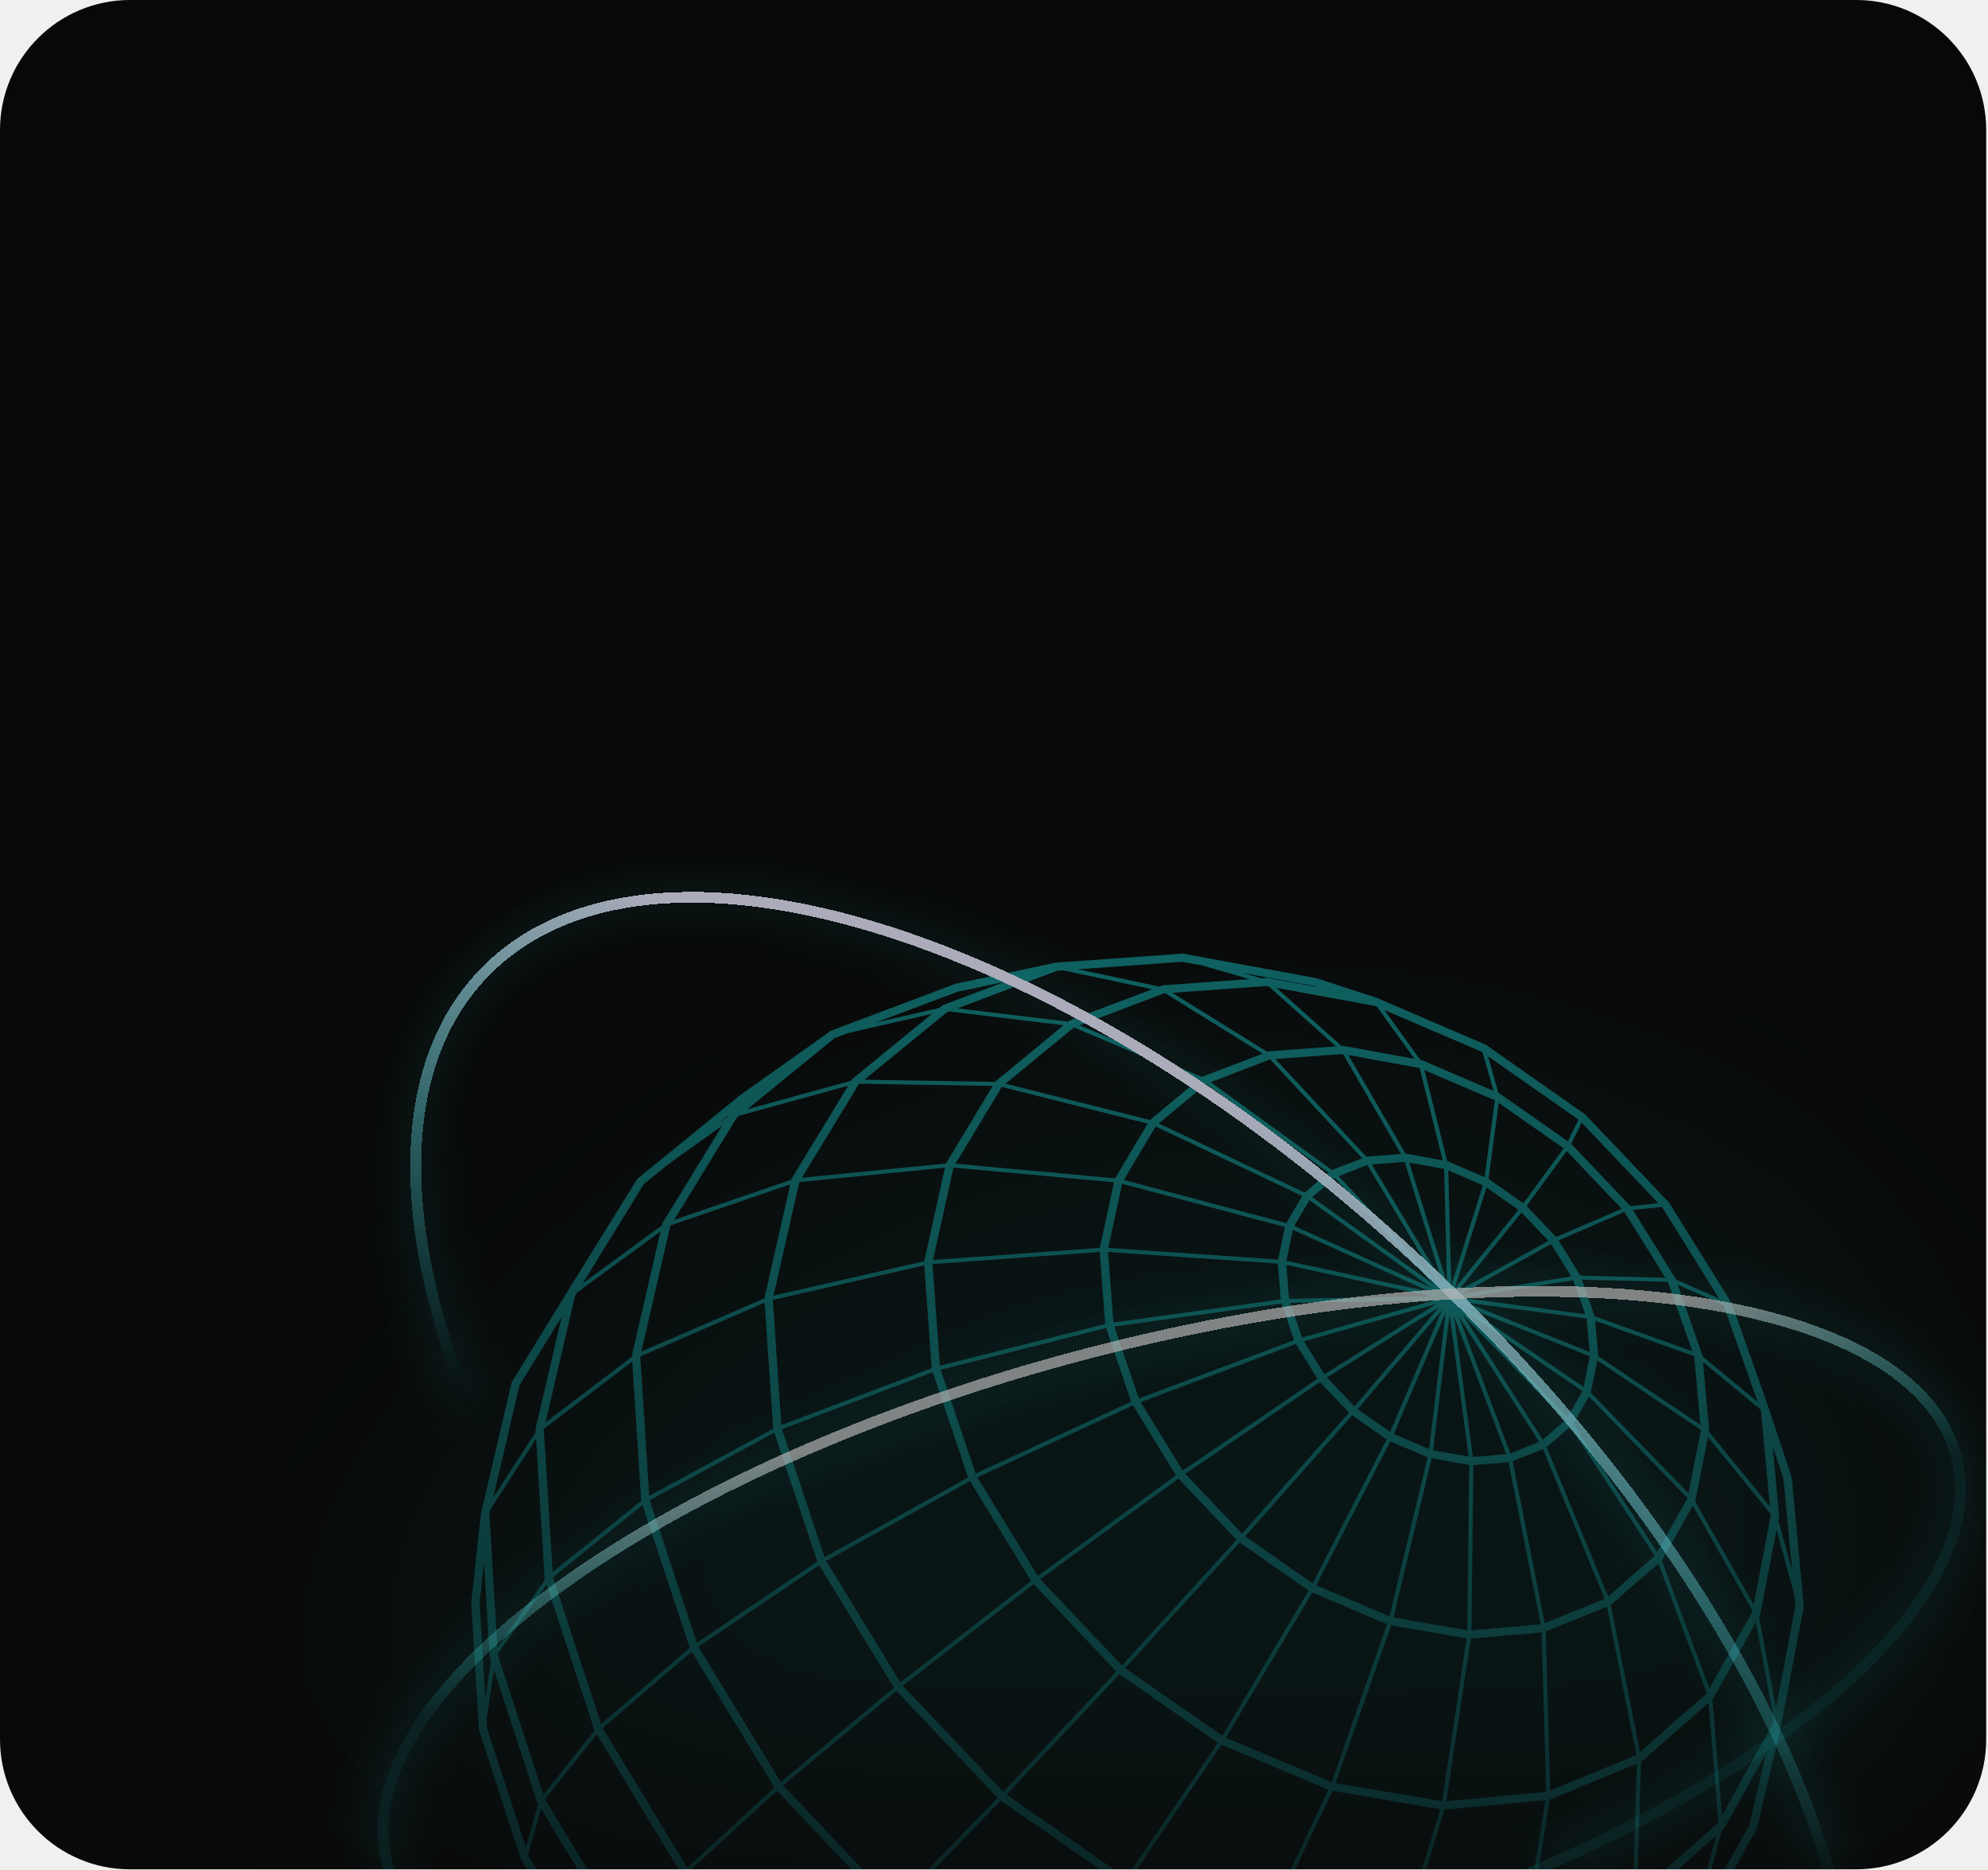
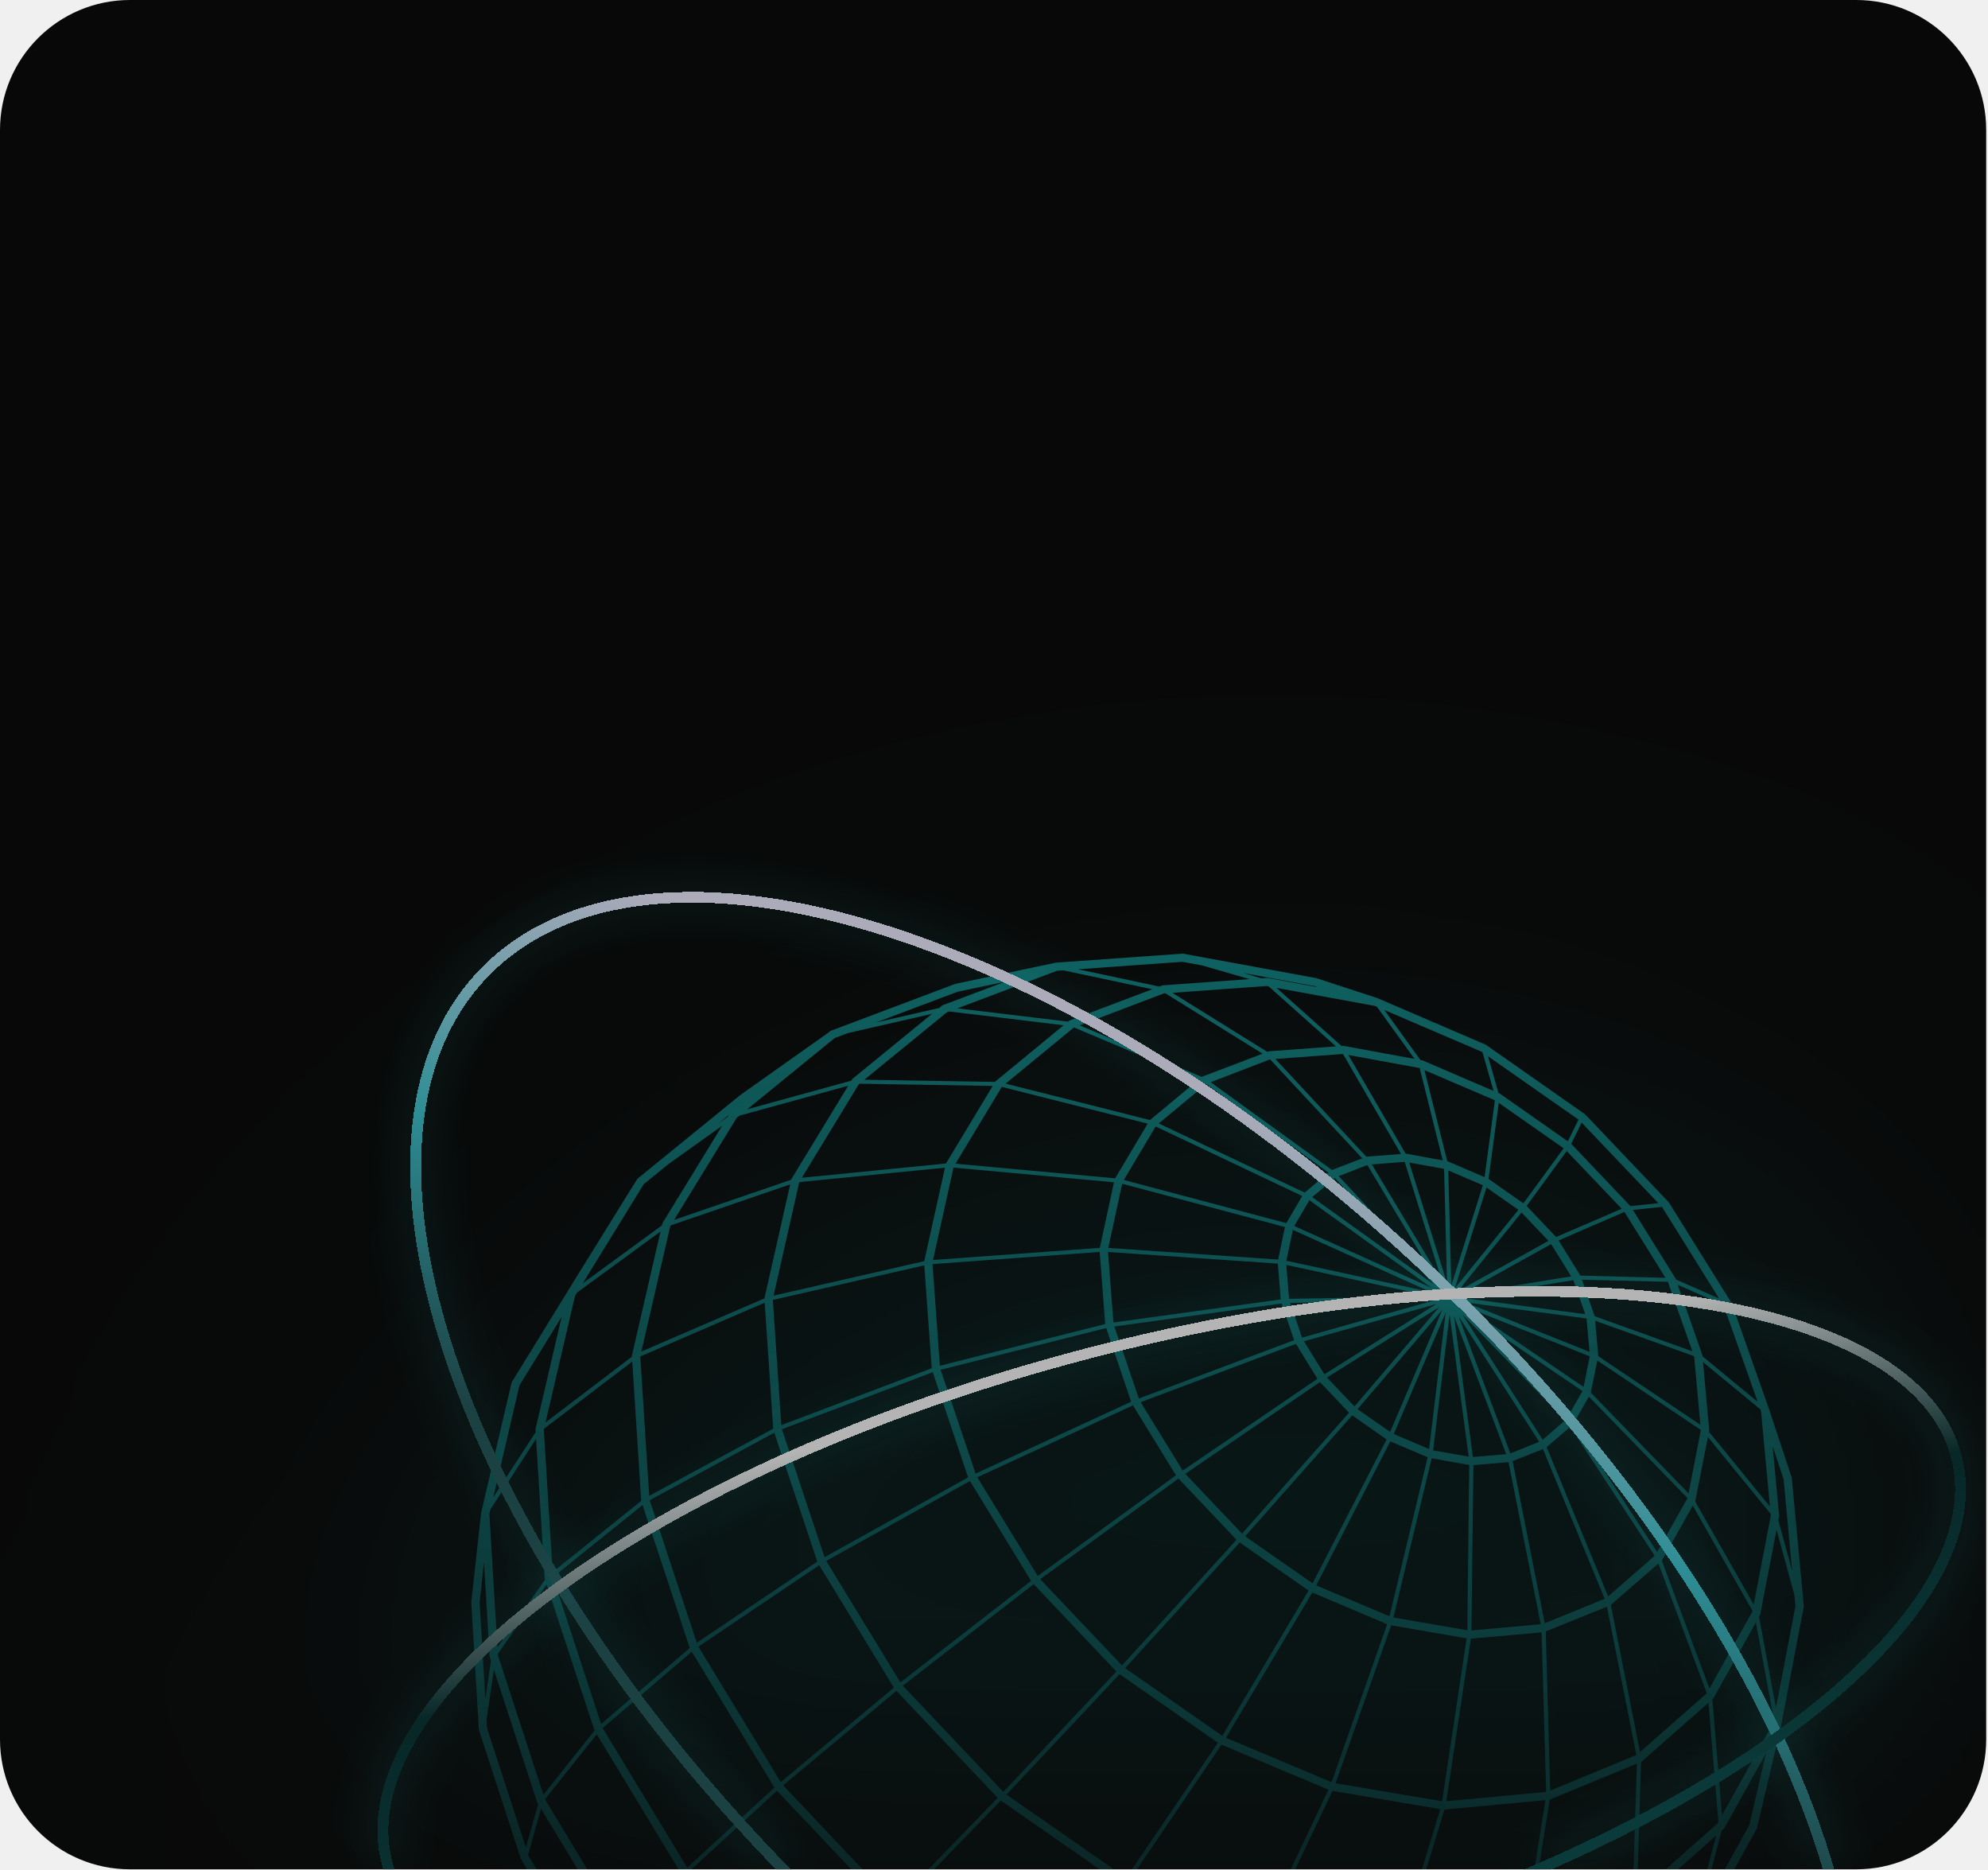
<svg xmlns="http://www.w3.org/2000/svg" width="367" height="345" viewBox="0 0 367 345" fill="none">
  <g clip-path="url(#clip0_1282_1309)">
    <path d="M0 24C0 10.745 10.745 0 24 0H342.667C355.922 0 366.667 10.745 366.667 24V321C366.667 334.255 355.921 345 342.667 345H24C10.745 345 0 334.255 0 321V24Z" fill="#080808" />
    <g opacity="0.5">
      <g opacity="0.7" filter="url(#filter0_f_1282_1309)">
        <circle cx="180" cy="180" r="180" transform="matrix(-1 0 0 1 415 205)" fill="#18E0E0" fill-opacity="0.2" />
      </g>
    </g>
    <path d="M90.389 305.665L90.394 305.759L90.635 306.503L89.6 313.552L88.539 295.764L89.348 288.384L90.389 305.665ZM173.986 185.532L173.373 186.035L161.747 188.7L162.079 188.572L176.772 183.04L185.607 181.168L173.986 185.532ZM233.9 180.468L232.854 180.547L229.44 179.562L242.639 181.985L243.288 182.202L233.9 180.468ZM187.362 408.773L187.905 408.995L209.743 412.488L199.742 413.488L178.839 410.153L187.362 408.773ZM175.5 409.621L152.762 400.241L160.455 397.625L160.52 397.669L186.04 408.226L176.471 409.773L175.5 409.621ZM111.192 365.072L115.084 358.648L135.192 379.974L129.203 384.467L128.61 384.058L112.605 367.092L111.192 365.072ZM99.878 333.824L114.551 358.072L110.749 364.338L97.62 342.618L97.504 342.258L99.878 333.824ZM99.159 332.598L99.184 332.676L99.355 332.957L97.082 340.958L89.927 318.996L89.826 317.296L91.174 308.138L99.159 332.598ZM134.322 206.124L132.663 207.312L134.529 205.789L134.322 206.124ZM195.146 179.158L196.277 179.079L212.73 182.577L197.409 188.36L197.167 188.557L176.757 186.099L195.146 179.158ZM300.989 222.603L290.057 211.105L291.983 207.193L306.148 222.056L300.989 222.603ZM324.477 258.718L314.289 250.318L314.269 250.097L309.723 237.121L318.071 240.786L318.257 241.086L322.214 252.304L324.477 258.718ZM329.259 272.97L330.848 289.946L328.293 280.6L328.429 279.916L328.449 279.812L327.247 266.93L329.259 272.97ZM327.856 315.242L324.728 298.384L324.95 297.99L327.967 282.305L331.26 294.374L331.451 296.419L327.856 315.242ZM263.492 399.807L249.423 405.768L257.529 401.059L258.278 400.985L258.393 400.97L270.165 395.989L263.492 399.807ZM217.93 411.66L230.868 403.699L231.255 403.763L255.703 401.246L243.856 408.128L241.221 409.241L217.93 411.66ZM98.963 265.551L100.547 291.251L100.552 291.345L100.622 291.547L91.827 304.01L90.344 279.418L90.55 278.546L98.963 265.551ZM103.679 243.047L98.877 263.659L98.852 263.762L98.887 264.304L91.063 276.359L95.9 255.683L103.679 243.047ZM146.174 217.48L146.114 217.583L146.079 217.726L124.447 225.145L135.997 206.312L136.495 205.908L156.588 200.385L146.174 217.48ZM183.264 200.42L174.63 214.741L148.03 217.366L158.534 200.114L158.665 200.011L183.264 200.42ZM234.247 194.03L233.965 194.139L216.416 183.232L233.815 181.981L234.222 182.059L246.622 193.114L234.247 194.03ZM275.721 201.341L262.602 195.705L262.215 195.631L255.562 186.404L273.484 194.089L273.695 194.242L275.721 201.341ZM289.439 210.647L276.883 201.838L276.632 201.73L274.691 194.937L291.405 206.637L289.439 210.647ZM317.065 336.534L302.181 349.721L302.96 325.174L303.016 325.154L315.401 314.257L317.226 336.243L317.065 336.534ZM294.095 372.924L272.724 381.925L281.434 360.377L300.984 352.249L294.412 372.644L294.095 372.924ZM109.733 319.331L109.754 319.385L100.32 331.218L91.913 305.483L91.898 305.222L100.909 292.433L109.733 319.331ZM116.673 250.107L116.653 250.215L116.663 250.392L100.712 262.521L106.153 239.165L106.54 238.544L121.932 227.293L116.673 250.107ZM141.136 239.549L141.116 239.633L118.402 249.441L123.727 226.322L123.828 226.155L145.883 218.588L141.136 239.549ZM326.901 279.738L323.748 296.133L312.937 277.108L312.952 277.083L315.3 265.23L326.865 279.389L326.901 279.738ZM306.777 288.015L306.792 288L312.499 277.881L323.521 297.286L323.486 297.478L315.577 311.626L306.777 288.015ZM315.074 312.528L302.759 323.356L297.369 296.207L306.158 288.551L315.089 312.503L315.074 312.528ZM301.336 350.475L281.861 358.604L286.095 332.135L302.181 325.499L301.391 350.421L301.336 350.475ZM271.653 382.373L246.526 384.9L257.775 362.697L280.569 360.476L271.749 382.334L271.653 382.373ZM258.001 399.502L232.482 402.123L245.556 386.482L245.656 386.501L270.663 383.984L258.449 399.31L258.001 399.502ZM148.045 369.348L173.338 386.92L161.26 396.344L136.957 379.491L148.045 369.348ZM126.247 346.362L147.467 368.85L136.369 379.003L115.994 357.416L126.247 346.362ZM110.166 320.08L125.749 345.785L115.546 356.781L100.607 332.08L110.166 320.08ZM118.372 277.004L102.015 290.152L100.396 263.89L100.446 263.679L116.718 251.284L118.372 277.004ZM205.65 218.199L203.036 230.308L172.242 232.544L176.023 215.489L205.65 218.199ZM205.867 217.47L176.39 214.775L184.943 200.597L211.876 207.381L205.867 217.47ZM275.968 203.07L274.067 217.258L267.264 214.332L267.173 214.317L262.964 197.498L275.968 203.07ZM287.272 228.308L281.826 222.568L289.228 212.435L299.375 223.086L287.272 228.308ZM291.747 235.421L287.724 228.933L299.878 223.672L307.461 235.835L291.747 235.421ZM294.377 242.919L292.044 236.18L307.908 236.569L312.424 249.402L294.377 242.919ZM313.993 263.94L311.715 275.61L293.668 257.028L294.88 251.097L313.993 263.915V263.94ZM286.18 330.469L285.351 301.094L296.66 296.532L302.09 323.908L286.18 330.469ZM281.046 358.919L258.383 361.126L266.655 333.977L285.306 332.233L281.046 358.919ZM245.641 384.974L218.679 380.575L232.613 358.525L256.98 362.584L245.641 384.974ZM118.619 277.773L127.338 304.153L110.97 318.183L102.075 291.074L118.619 277.773ZM142.946 264.422L150.876 288.207L128.635 303.192L119.936 276.876L142.946 264.422ZM172.201 253.254L178.718 272.669L152.219 287.394L144.344 263.782L172.201 253.254ZM245.883 215.933L223.486 199.73L234.473 195.518L251.479 213.79L245.883 215.933ZM305.922 286.438L290.445 262.782L293.316 257.757L311.534 276.497L305.922 286.438ZM266.997 332.435L271.523 302.434L284.597 301.266L285.426 330.711L266.997 332.435ZM257.579 361.155L233.357 357.145L245.983 330.524L265.886 333.898L257.579 361.155ZM217.89 380.407L191.113 369.284L207.677 348.17L231.869 358.283L217.89 380.407ZM190.098 370.476L216.934 381.644L202.784 397.64L175.218 386.225L190.098 370.476ZM127.705 304.833L142.961 329.913L126.865 344.687L111.252 318.927L127.705 304.833ZM151.238 288.872L165.016 311.474L144.128 328.898L128.927 303.902L151.238 288.872ZM179.065 273.334L190.349 291.773L166.213 310.508L152.525 288.083L179.065 273.334ZM204.212 245.096L208.818 258.698L180.101 271.969L173.64 252.806L204.212 245.096ZM237.214 226.455L235.952 232.465L204.599 230.317L207.159 218.47L237.214 226.455ZM240.407 220.731L237.465 225.741L207.461 217.775L213.344 207.898L240.407 220.731ZM240.854 220.11L213.912 207.341L222.667 200.07L245.259 216.415L240.854 220.11ZM267.917 237.288L267.364 216.016L273.75 218.746L267.917 237.288ZM270.542 240.367L292.893 243.333L293.441 249.496L270.542 240.367ZM285.522 267.083L289.896 263.319L305.474 287.138L296.871 294.631L285.522 267.083ZM266.223 332.435L246.557 329.115L256.82 299.961L270.758 302.38L266.223 332.435ZM232.603 356.958L208.577 346.933L225.508 322.006L245.244 330.302L232.603 356.958ZM190.419 368.934L165.81 351.84L184.762 332.307L207.008 347.795L190.419 368.934ZM164.739 352.919L189.424 370.087L174.499 385.885L149.151 368.294L164.739 352.919ZM143.444 330.494L164.161 352.426L148.568 367.806L127.313 345.303L143.444 330.494ZM165.494 312.06L184.179 331.819L165.227 351.347L144.58 329.504L165.494 312.06ZM190.827 292.364L206.093 308.493L185.225 330.716L166.67 311.114L190.827 292.364ZM209.155 259.368L217.09 272.285L191.576 290.857L180.418 272.654L209.155 259.368ZM264.719 237.072L242.227 220.938L246.416 217.42L264.719 237.072ZM265.413 236.697L247.125 217.066L252.425 215.011L265.413 236.697ZM266.263 236.633L253.249 214.903L259.314 214.435L266.263 236.633ZM268.556 237.796L274.419 219.159L280.312 223.283L268.556 237.796ZM269.119 238.318L280.886 223.785L285.864 229.012L269.119 238.318ZM269.657 238.879L286.351 229.608L290.062 235.569L269.657 238.879ZM290.455 236.269L292.652 242.55L270.165 239.559L290.455 236.269ZM270.658 241.224L293.477 250.323L292.35 255.979L270.658 241.224ZM279.236 269.659L284.848 267.442L296.237 295.079L285.17 299.581L279.236 269.659ZM245.822 328.913L226.317 320.73L242.257 293.911L256.08 299.759L245.822 328.913ZM217.563 272.876L228.273 284.182L207.124 307.375L192.033 291.453L217.563 272.876ZM236.605 240.569L238.913 247.343L210.236 258.107L205.711 244.816L236.605 240.569ZM270.457 242.003L292.139 256.742L289.414 261.516L270.457 242.003ZM271.995 270.408L278.492 269.856L284.431 299.774L271.638 300.912L271.995 270.408ZM264.297 269.142L271.236 270.378L270.879 300.877L257.237 298.527L264.297 269.142ZM239.245 248.023L243.213 254.476L218.337 271.408L210.568 258.787L239.245 248.023ZM240.367 246.865L238.164 240.461L264.694 240.017L240.367 246.865ZM284.149 266.102L278.819 268.235L269.235 242.86L284.149 266.102ZM269.954 242.569L288.956 262.127L284.798 265.708L269.954 242.569ZM243.68 255.067L249.041 260.728L229.289 283.049L218.805 272.004L243.68 255.067ZM244.49 253.639L240.724 247.545L265.172 240.668L244.49 253.639ZM271.91 268.905L268.415 242.86L278.06 268.383L271.91 268.905ZM250.041 259.575L244.963 254.235L265.695 241.229L250.041 259.575ZM267.611 242.614L271.13 268.831L264.563 267.684L267.611 242.614ZM257.297 264.664L266.886 242.215L263.819 267.432L257.297 264.664ZM256.633 264.275L250.614 260.072L266.258 241.742L256.633 264.275ZM242.318 292.227L229.867 283.541L249.624 261.21L255.985 265.664L242.318 292.227ZM256.508 298.306L242.981 292.601L256.664 266.014L263.558 268.955L256.508 298.306ZM225.648 320.366L207.702 307.868L228.857 284.67L241.578 293.557L225.648 320.366ZM264.332 239.274L237.968 239.712L237.46 233.451L264.332 239.274ZM238.923 226.268L241.724 221.509L264.297 237.697L238.923 226.268ZM264.176 238.471L237.47 232.682L238.672 226.982L264.176 238.471ZM207.898 346.574L185.808 331.213L206.676 308.981L224.834 321.641L207.898 346.574ZM267.138 236.865L260.153 214.558L266.59 215.721L267.138 236.865ZM235.901 233.214L236.439 239.83L205.545 244.082L204.549 231.061L235.901 233.214ZM276.677 203.543L288.659 211.928L281.227 222.091L274.796 217.578L276.677 203.543ZM203.011 231.056L204.031 244.372L173.504 252.067L172.151 233.298L203.011 231.056ZM231.295 402.246L203.649 397.792L217.699 381.92L244.686 386.339L231.426 402.231L231.295 402.246ZM312.751 250.323L313.907 262.964L295.046 250.294L295.051 250.274L294.472 243.752L312.736 250.289L312.751 250.323ZM262.084 197.119L266.348 214.164L259.515 212.913L259.48 212.918L248.92 194.715L262.069 197.114L262.084 197.119ZM247.934 194.533L258.635 212.982L252.334 213.465L252.249 213.499L235.444 195.444L247.889 194.528L247.934 194.533ZM170.633 233.529L172 252.525L144.233 263.023L142.67 239.919L170.633 233.529ZM141.166 240.426L142.74 263.683L119.851 276.073L118.196 250.353L141.166 240.426ZM188.328 407.542L162.029 396.679L174.017 387.344L201.467 398.723L188.478 407.566L188.328 407.542ZM215.134 183.325L233.09 194.469L221.937 198.71L221.867 198.769L199.32 189.242L214.857 183.345L215.134 183.325ZM198.299 189.631L221.223 199.301L212.293 206.716L185.642 199.996L198.198 189.671L198.299 189.631ZM174.449 215.509L170.622 232.761L142.805 239.126L147.552 218.169L174.449 215.509ZM189.565 407.739L202.301 399.068L202.332 399.078L229.726 403.512L216.195 411.842L215.607 411.901L189.565 407.739ZM281.112 389.718L259.872 398.709L271.724 383.876L271.925 383.856L292.868 375.072L282.515 388.472L281.112 389.718ZM295.538 371.639L301.914 351.864L302.176 351.756L316.809 338.785L312.203 356.204L311.554 357.377L295.538 371.639ZM317.895 335.036L316.12 313.626L316.291 313.474L324.145 299.434L327.459 317.311L327.308 318.095L317.895 335.036ZM325.11 260.516L326.74 278.034L315.491 264.265L315.541 264.018L314.385 251.382L324.965 260.102L325.11 260.516ZM175.239 186.675L196.363 189.217L183.877 199.489L183.777 199.572L183.711 199.676L159.57 199.272L174.776 186.848L175.239 186.675ZM122.234 215.79L123.365 214.873L133.312 207.775L122.284 225.756L122.189 226.165L107.586 236.84L118.835 218.558L122.234 215.79ZM151.515 399.728L145.868 396.019L129.857 384.92L135.766 380.486L159.686 397.093L151.706 399.807L151.515 399.728ZM299.144 373.639L287.885 383.679L285.607 385.708L294.291 374.476L294.935 374.205L306.742 363.692L299.144 373.639ZM322.933 336.849L317.9 345.928L313.716 353.475L317.839 337.869L318.287 337.475L326.051 323.499L322.933 336.849ZM306.817 222.756L317.362 239.653L309.381 236.145L309.321 235.968L301.447 223.307L306.802 222.746L306.817 222.756ZM253.803 185.651L254.205 185.823L261.134 195.434L247.975 193.015L247.653 193.04L235.65 182.32L253.803 185.651ZM221.902 178.177L230.677 180.705L214.631 181.857L214.033 182.084L198.988 178.887L218.272 177.512L221.902 178.177ZM154.084 191.587L156.528 190.666L172.061 187.109L157.352 199.129L157.156 199.449L137.943 204.73L154.084 191.587ZM150.725 401.019L174.987 411.039L199.697 415L215.561 413.419L215.657 413.409H215.662L241.619 410.714L264.141 401.167C264.146 401.167 264.146 401.167 264.146 401.162L281.881 391.033L281.957 390.999L300.23 374.703L312.736 358.357L312.776 358.318L324.331 337.475C324.391 337.366 324.411 337.243 324.416 337.125L328.766 318.622L328.771 318.602L328.796 318.494V318.489L332.98 296.596L333 296.493L330.777 272.753C330.767 272.644 330.732 272.541 330.682 272.452L326.589 260.107L319.68 240.52L308.084 221.908L292.622 205.661L274.308 192.823L254.336 184.237H254.325L254.275 184.212L243.072 180.547L243.006 180.532C242.996 180.532 242.986 180.522 242.971 180.522L218.357 176L194.92 177.67L176.39 181.582L176.32 181.606C176.305 181.611 176.289 181.611 176.274 181.616L153.606 190.158L153.415 190.227V190.232L153.3 190.276L152.927 190.577L136.61 202.144C136.605 202.144 136.605 202.144 136.605 202.149L128.213 208.977L117.678 217.549L117.658 217.563L117.558 217.726L106.847 234.988L94.528 255.008L94.462 255.112L88.825 279.187L88.8 279.29L88.805 279.364L87 295.724L88.403 319.178L88.408 319.272L96.187 343.155L109.889 365.865L111.926 368.781L126.971 384.743L144.998 397.255L150.725 401.019Z" fill="url(#paint0_linear_1282_1309)" fill-opacity="0.5" />
    <g filter="url(#filter1_d_1282_1309)">
      <ellipse cx="81.268" cy="166.593" rx="81.268" ry="166.593" transform="matrix(0.716126 -0.697971 0.716126 0.697971 32 235.445)" stroke="url(#paint1_linear_1282_1309)" stroke-width="2" shape-rendering="crispEdges" />
    </g>
    <g filter="url(#filter2_d_1282_1309)">
      <ellipse cx="58.609" cy="149.626" rx="58.609" ry="149.626" transform="matrix(-0.265084 -0.964225 0.96755 -0.252681 87.0723 400.641)" stroke="url(#paint2_linear_1282_1309)" stroke-width="2" shape-rendering="crispEdges" />
    </g>
  </g>
  <defs>
    <filter id="filter0_f_1282_1309" x="-345" y="-195" width="1160" height="1160" filterUnits="userSpaceOnUse" color-interpolation-filters="sRGB">
      <feFlood flood-opacity="0" result="BackgroundImageFix" />
      <feBlend mode="normal" in="SourceGraphic" in2="BackgroundImageFix" result="shape" />
      <feGaussianBlur stdDeviation="200" result="effect1_foregroundBlur_1282_1309" />
    </filter>
    <filter id="filter1_d_1282_1309" x="67.718" y="156.609" width="283.564" height="276.781" filterUnits="userSpaceOnUse" color-interpolation-filters="sRGB">
      <feFlood flood-opacity="0" result="BackgroundImageFix" />
      <feColorMatrix in="SourceAlpha" type="matrix" values="0 0 0 0 0 0 0 0 0 0 0 0 0 0 0 0 0 0 127 0" result="hardAlpha" />
      <feOffset />
      <feGaussianBlur stdDeviation="4" />
      <feComposite in2="hardAlpha" operator="out" />
      <feColorMatrix type="matrix" values="0 0 0 0 0.094 0 0 0 0 0.878 0 0 0 0 0.878 0 0 0 0.2 0" />
      <feBlend mode="normal" in2="BackgroundImageFix" result="effect1_dropShadow_1282_1309" />
      <feBlend mode="normal" in="SourceGraphic" in2="effect1_dropShadow_1282_1309" result="shape" />
    </filter>
    <filter id="filter2_d_1282_1309" x="61.688" y="229.324" width="309.236" height="153.994" filterUnits="userSpaceOnUse" color-interpolation-filters="sRGB">
      <feFlood flood-opacity="0" result="BackgroundImageFix" />
      <feColorMatrix in="SourceAlpha" type="matrix" values="0 0 0 0 0 0 0 0 0 0 0 0 0 0 0 0 0 0 127 0" result="hardAlpha" />
      <feOffset />
      <feGaussianBlur stdDeviation="4" />
      <feComposite in2="hardAlpha" operator="out" />
      <feColorMatrix type="matrix" values="0 0 0 0 0.094 0 0 0 0 0.878 0 0 0 0 0.878 0 0 0 0.2 0" />
      <feBlend mode="normal" in2="BackgroundImageFix" result="effect1_dropShadow_1282_1309" />
      <feBlend mode="normal" in="SourceGraphic" in2="effect1_dropShadow_1282_1309" result="shape" />
    </filter>
    <linearGradient id="paint0_linear_1282_1309" x1="210" y1="176" x2="210" y2="415" gradientUnits="userSpaceOnUse">
      <stop stop-color="#18E0E0" stop-opacity="0.8" />
      <stop offset="1" stop-color="#18E0E0" stop-opacity="0" />
    </linearGradient>
    <linearGradient id="paint1_linear_1282_1309" x1="126.048" y1="42.421" x2="34.068" y2="84.538" gradientUnits="userSpaceOnUse">
      <stop stop-color="#ABABBA" />
-       <stop offset="1" stop-color="#18E0E0" stop-opacity="0" />
+       <stop offset="0.524" stop-color="#2D8D94" />
+       <stop offset="1" stop-color="#1C4143" />
    </linearGradient>
    <linearGradient id="paint2_linear_1282_1309" x1="113.814" y1="86.324" x2="21.443" y2="78.538" gradientUnits="userSpaceOnUse">
-       <stop stop-color="#B4B4B4" stop-opacity="0.7" />
-       <stop offset="0.395" stop-color="#18E0E0" stop-opacity="0.1" />
-       <stop offset="1" stop-color="#18E0E0" stop-opacity="0.1" />
+       <stop stop-color="#B4B4B4" />
+       <stop offset="0.395" stop-color="#082727" />
+       <stop offset="1" stop-color="#0B3A3A" />
    </linearGradient>
    <clipPath id="clip0_1282_1309">
      <path d="M0 24C0 10.745 10.745 0 24 0H342.667C355.922 0 366.667 10.745 366.667 24V321C366.667 334.255 355.921 345 342.667 345H24C10.745 345 0 334.255 0 321V24Z" fill="white" />
    </clipPath>
  </defs>
</svg>
